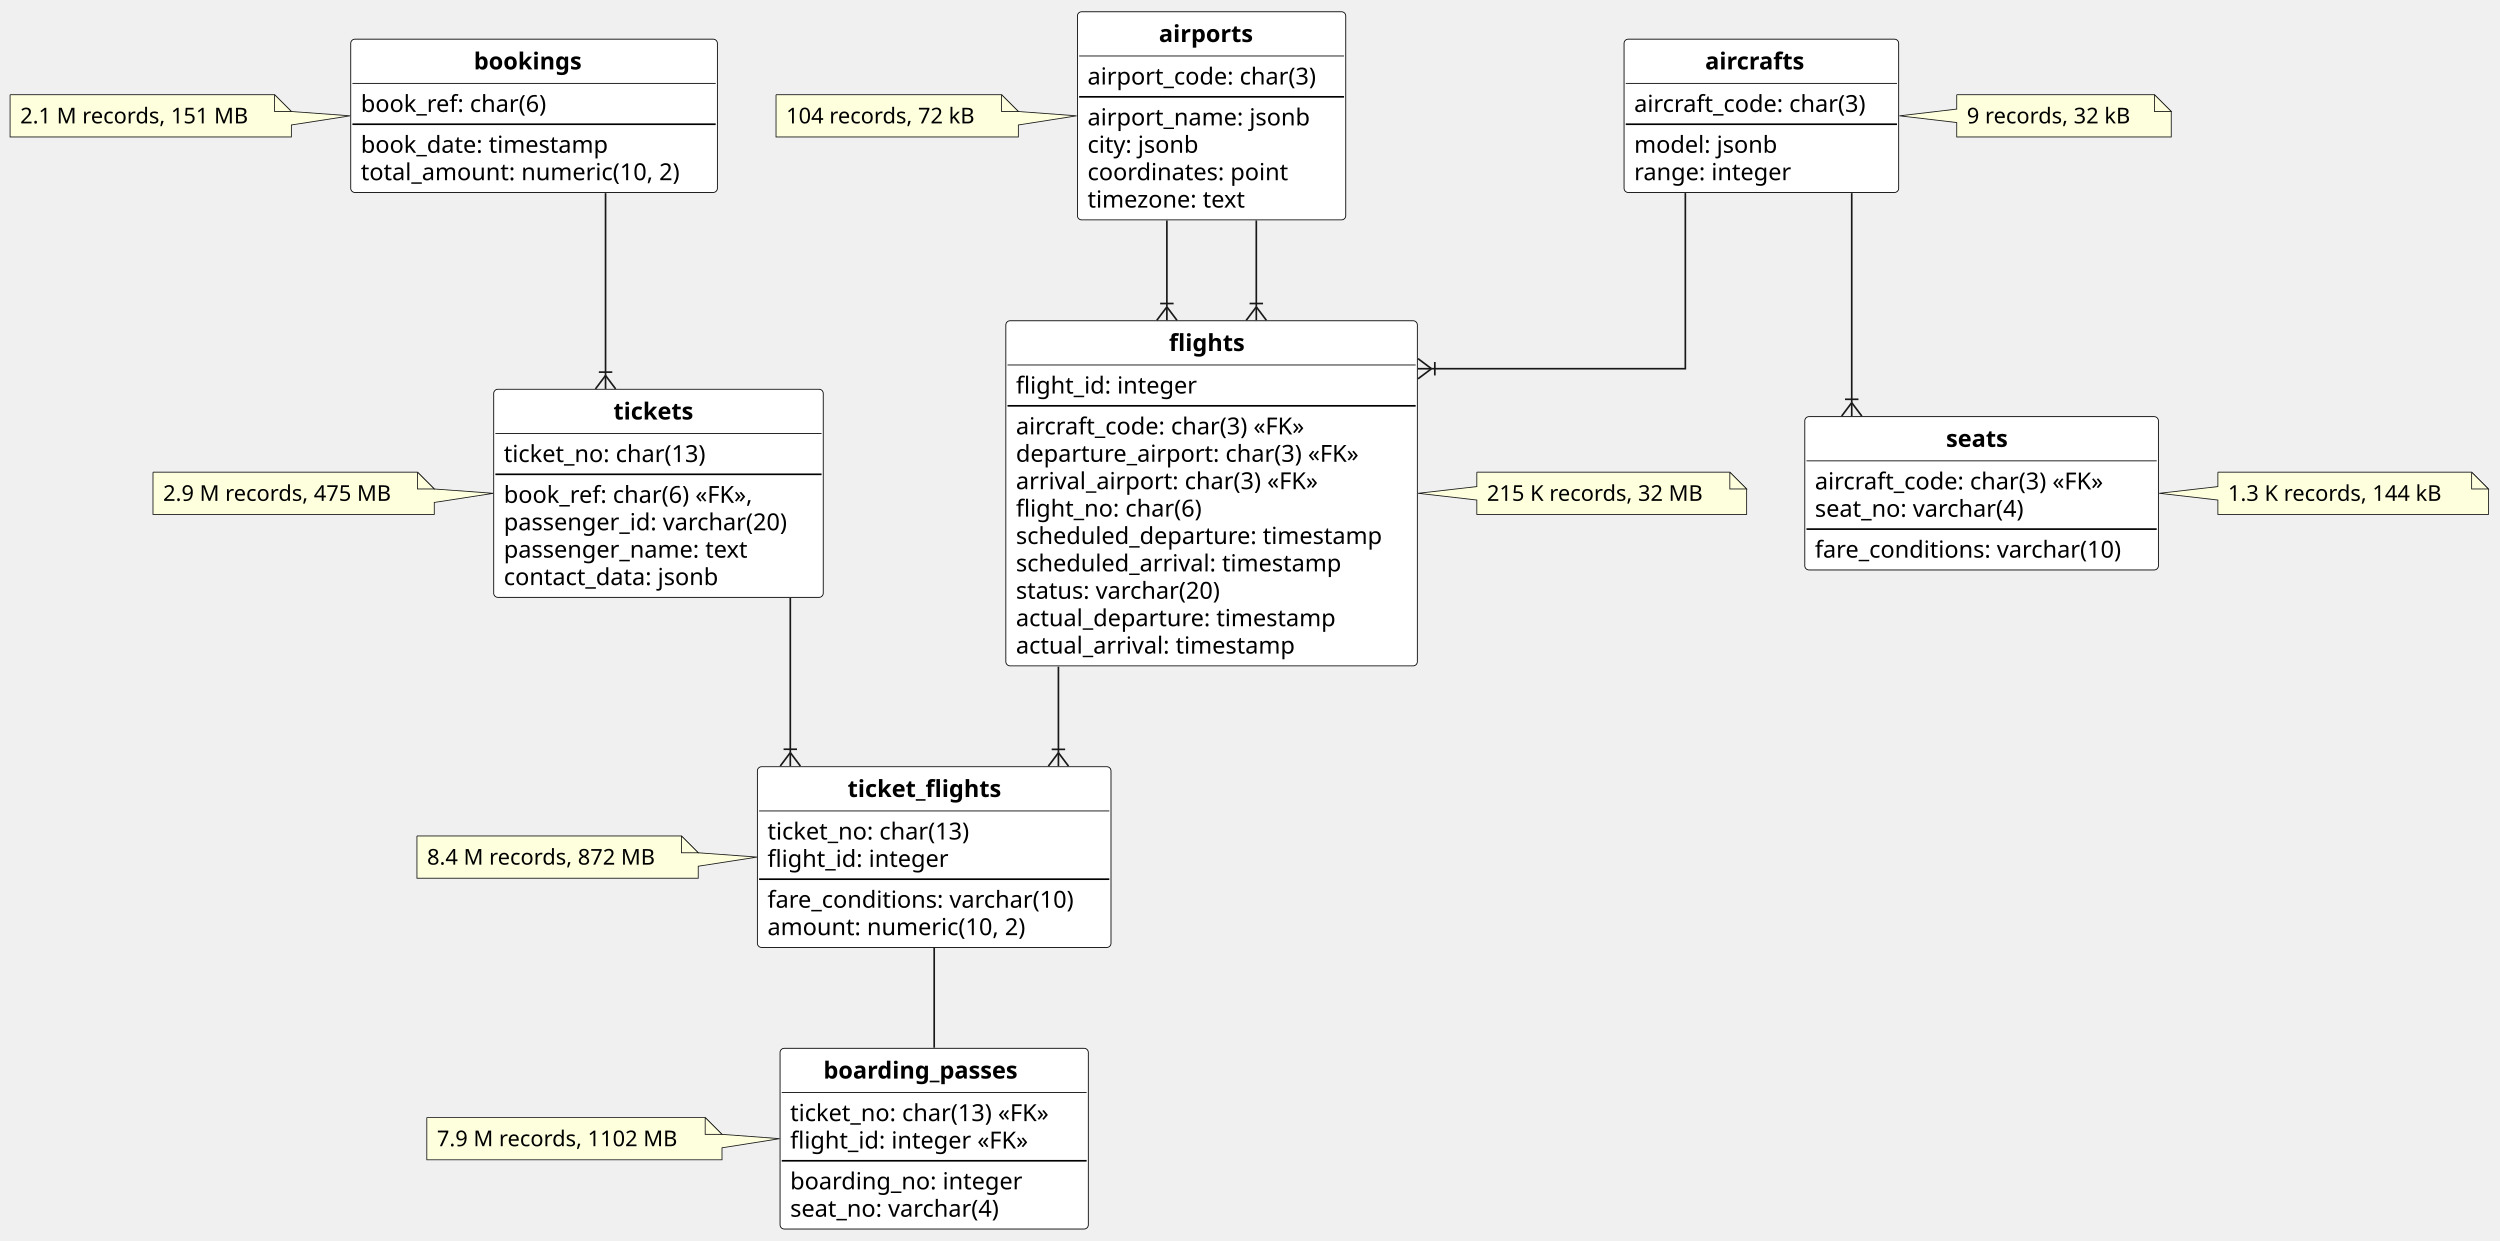
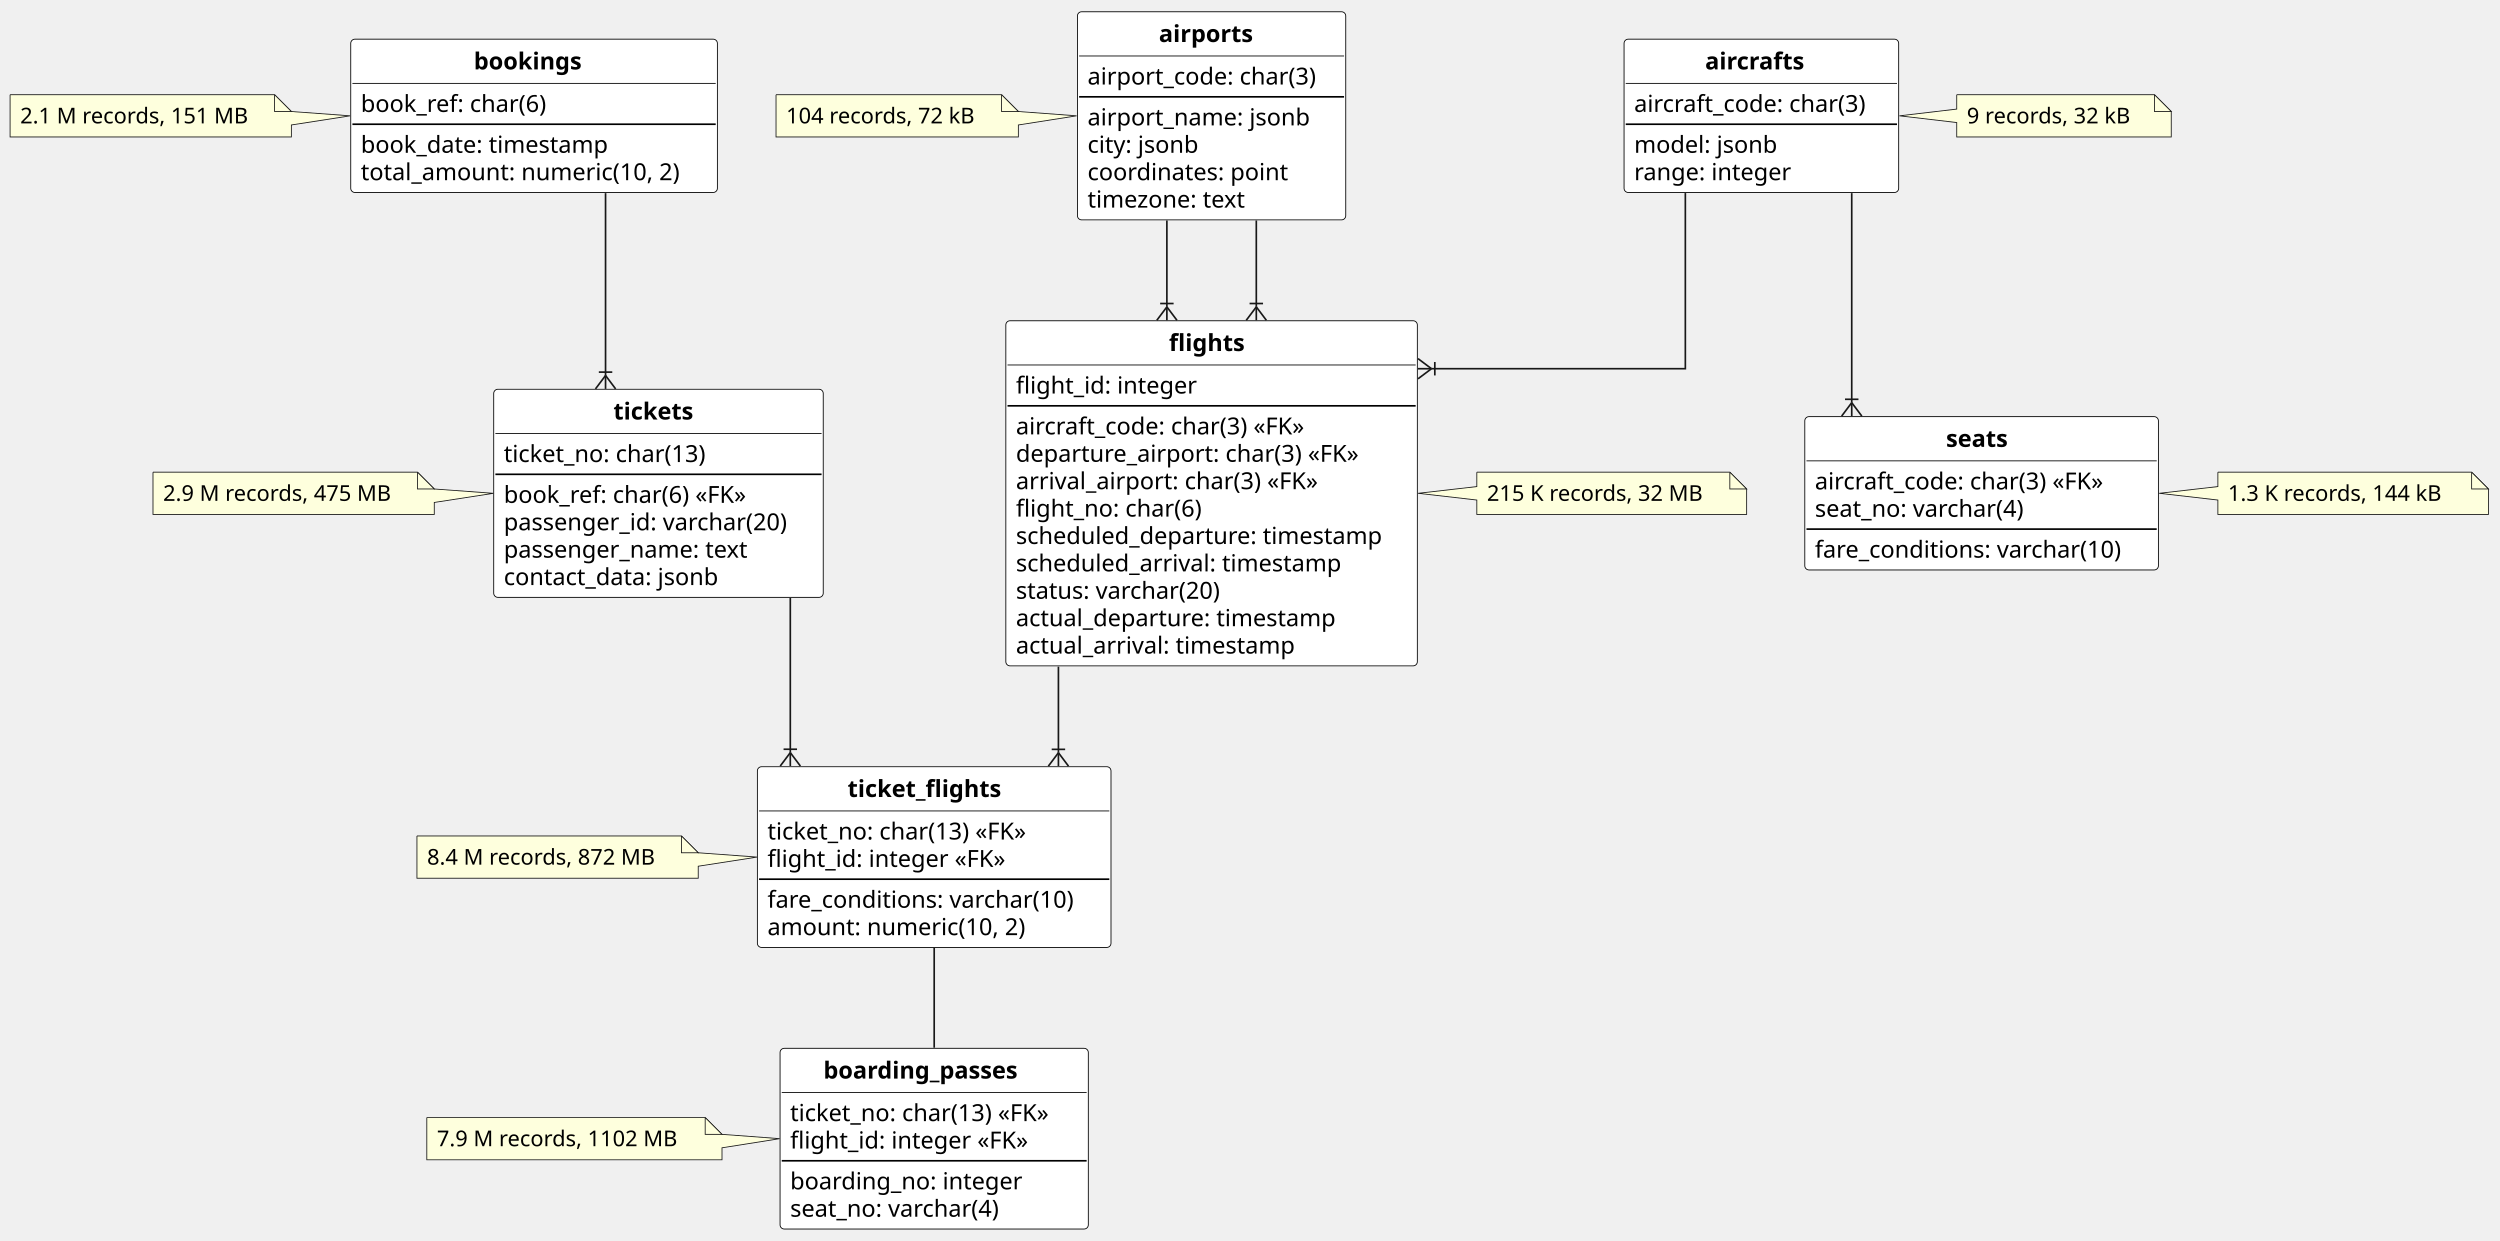
<svg xmlns="http://www.w3.org/2000/svg" contentStyleType="text/css" height="738px" preserveAspectRatio="none" style="width:1487px;height:738px;background:#FFFFFF;" version="1.1" viewBox="0 0 1487 738" width="1487px" zoomAndPan="magnify">
  <defs />
  <g>
    <g id="elem_bookings">
      <rect codeLine="12" fill="#FFFFFF" height="91.188" id="bookings" rx="2.5" ry="2.5" style="stroke:#000000;stroke-width:0.5;" width="218.083" x="208.62" y="23.3" />
      <text fill="#000000" font-family="sans-serif" font-size="14" font-weight="bold" lengthAdjust="spacing" textLength="71.689" x="281.817" y="41.295">bookings</text>
      <line style="stroke:#000000;stroke-width:0.5;" x1="209.62" x2="425.703" y1="49.597" y2="49.597" />
      <text fill="#000000" font-family="sans-serif" font-size="14" lengthAdjust="spacing" textLength="120.326" x="214.62" y="66.592">book_ref: char(6)</text>
      <line style="stroke:#000000;stroke-width:1.0;" x1="209.62" x2="425.703" y1="73.894" y2="73.894" />
      <text fill="#000000" font-family="sans-serif" font-size="14" lengthAdjust="spacing" textLength="157.377" x="214.62" y="90.889">book_date: timestamp</text>
      <text fill="#000000" font-family="sans-serif" font-size="14" lengthAdjust="spacing" textLength="206.083" x="214.62" y="107.186">total_amount: numeric(10, 2)</text>
    </g>
    <g id="elem_GMN3">
      <path d="M6,56.33 L6,81.463 A0,0 0 0 0 6,81.463 L173.314,81.463 A0,0 0 0 0 173.314,81.463 L173.314,74.33 L208.27,68.89 L173.314,66.33 L173.314,66.33 L163.314,56.33 L6,56.33 A0,0 0 0 0 6,56.33 " fill="#FEFFDD" style="stroke:#181818;stroke-width:0.5;" />
      <path d="M163.314,56.33 L163.314,66.33 L173.314,66.33 L163.314,56.33 " fill="#FEFFDD" style="stroke:#181818;stroke-width:0.5;" />
      <text fill="#000000" font-family="sans-serif" font-size="13" lengthAdjust="spacing" textLength="146.314" x="12" y="73.397">2.1 M records, 151 MB</text>
    </g>
    <g id="elem_tickets">
      <rect codeLine="20" fill="#FFFFFF" height="123.781" id="tickets" rx="2.5" ry="2.5" style="stroke:#000000;stroke-width:0.5;" width="196.003" x="293.66" y="231.53" />
      <text fill="#000000" font-family="sans-serif" font-size="14" font-weight="bold" lengthAdjust="spacing" textLength="53.621" x="364.851" y="249.525">tickets</text>
      <line style="stroke:#000000;stroke-width:0.5;" x1="294.66" x2="488.663" y1="257.827" y2="257.827" />
      <text fill="#000000" font-family="sans-serif" font-size="14" lengthAdjust="spacing" textLength="132.535" x="299.66" y="274.822">ticket_no: char(13)</text>
      <line style="stroke:#000000;stroke-width:1.0;" x1="294.66" x2="488.663" y1="282.124" y2="282.124" />
-       <text fill="#000000" font-family="sans-serif" font-size="14" lengthAdjust="spacing" textLength="163.591" x="299.66" y="299.119">book_ref: char(6) «FK»,</text>
+       <text fill="#000000" font-family="sans-serif" font-size="14" lengthAdjust="spacing" textLength="159.141" x="299.66" y="299.119">book_ref: char(6) «FK»</text>
      <text fill="#000000" font-family="sans-serif" font-size="14" lengthAdjust="spacing" textLength="184.003" x="299.66" y="315.416">passenger_id: varchar(20)</text>
      <text fill="#000000" font-family="sans-serif" font-size="14" lengthAdjust="spacing" textLength="156.543" x="299.66" y="331.713">passenger_name: text</text>
      <text fill="#000000" font-family="sans-serif" font-size="14" lengthAdjust="spacing" textLength="137.601" x="299.66" y="348.01">contact_data: jsonb</text>
    </g>
    <g id="elem_GMN7">
      <path d="M91,280.85 L91,305.983 A0,0 0 0 0 91,305.983 L258.313,305.983 A0,0 0 0 0 258.313,305.983 L258.313,298.85 L293.51,293.42 L258.313,290.85 L258.313,290.85 L248.314,280.85 L91,280.85 A0,0 0 0 0 91,280.85 " fill="#FEFFDD" style="stroke:#181818;stroke-width:0.5;" />
      <path d="M248.314,280.85 L248.314,290.85 L258.313,290.85 L248.314,280.85 " fill="#FEFFDD" style="stroke:#181818;stroke-width:0.5;" />
      <text fill="#000000" font-family="sans-serif" font-size="13" lengthAdjust="spacing" textLength="146.314" x="97" y="297.917">2.9 M records, 475 MB</text>
    </g>
    <g id="elem_ticket_flights">
      <rect codeLine="30" fill="#FFFFFF" height="107.484" id="ticket_flights" rx="2.5" ry="2.5" style="stroke:#000000;stroke-width:0.5;" width="210.331" x="450.49" y="456.05" />
      <text fill="#000000" font-family="sans-serif" font-size="14" font-weight="bold" lengthAdjust="spacing" textLength="102.99" x="504.16" y="474.045">ticket_flights</text>
      <line style="stroke:#000000;stroke-width:0.5;" x1="451.49" x2="659.821" y1="482.347" y2="482.347" />
-       <text fill="#000000" font-family="sans-serif" font-size="14" lengthAdjust="spacing" textLength="132.535" x="456.49" y="499.342">ticket_no: char(13)</text>
-       <text fill="#000000" font-family="sans-serif" font-size="14" lengthAdjust="spacing" textLength="115.022" x="456.49" y="515.639">flight_id: integer</text>
+       <text fill="#000000" font-family="sans-serif" font-size="14" lengthAdjust="spacing" textLength="171.35" x="456.49" y="499.342">ticket_no: char(13) «FK»</text>
+       <text fill="#000000" font-family="sans-serif" font-size="14" lengthAdjust="spacing" textLength="153.836" x="456.49" y="515.639">flight_id: integer «FK»</text>
      <line style="stroke:#000000;stroke-width:1.0;" x1="451.49" x2="659.821" y1="522.941" y2="522.941" />
      <text fill="#000000" font-family="sans-serif" font-size="14" lengthAdjust="spacing" textLength="198.331" x="456.49" y="539.936">fare_conditions: varchar(10)</text>
      <text fill="#000000" font-family="sans-serif" font-size="14" lengthAdjust="spacing" textLength="167.07" x="456.49" y="556.233">amount: numeric(10, 2)</text>
    </g>
    <g id="elem_GMN11">
      <path d="M248,497.23 L248,522.363 A0,0 0 0 0 248,522.363 L415.313,522.363 A0,0 0 0 0 415.313,522.363 L415.313,515.23 L450.31,509.79 L415.313,507.23 L415.313,507.23 L405.313,497.23 L248,497.23 A0,0 0 0 0 248,497.23 " fill="#FEFFDD" style="stroke:#181818;stroke-width:0.5;" />
      <path d="M405.313,497.23 L405.313,507.23 L415.313,507.23 L405.313,497.23 " fill="#FEFFDD" style="stroke:#181818;stroke-width:0.5;" />
      <text fill="#000000" font-family="sans-serif" font-size="13" lengthAdjust="spacing" textLength="146.314" x="254" y="514.297">8.4 M records, 872 MB</text>
    </g>
    <g id="elem_flights">
      <rect codeLine="39" fill="#FFFFFF" height="205.266" id="flights" rx="2.5" ry="2.5" style="stroke:#000000;stroke-width:0.5;" width="244.764" x="598.27" y="190.79" />
      <text fill="#000000" font-family="sans-serif" font-size="14" font-weight="bold" lengthAdjust="spacing" textLength="50.702" x="695.301" y="208.785">flights</text>
      <line style="stroke:#000000;stroke-width:0.5;" x1="599.27" x2="842.034" y1="217.087" y2="217.087" />
      <text fill="#000000" font-family="sans-serif" font-size="14" lengthAdjust="spacing" textLength="115.022" x="604.27" y="234.082">flight_id: integer</text>
      <line style="stroke:#000000;stroke-width:1.0;" x1="599.27" x2="842.034" y1="241.384" y2="241.384" />
      <text fill="#000000" font-family="sans-serif" font-size="14" lengthAdjust="spacing" textLength="190.155" x="604.27" y="258.379">aircraft_code: char(3) «FK»</text>
      <text fill="#000000" font-family="sans-serif" font-size="14" lengthAdjust="spacing" textLength="222.093" x="604.27" y="274.676">departure_airport: char(3) «FK»</text>
      <text fill="#000000" font-family="sans-serif" font-size="14" lengthAdjust="spacing" textLength="197.374" x="604.27" y="290.973">arrival_airport: char(3) «FK»</text>
      <text fill="#000000" font-family="sans-serif" font-size="14" lengthAdjust="spacing" textLength="120.299" x="604.27" y="307.269">flight_no: char(6)</text>
      <text fill="#000000" font-family="sans-serif" font-size="14" lengthAdjust="spacing" textLength="232.764" x="604.27" y="323.566">scheduled_departure: timestamp</text>
      <text fill="#000000" font-family="sans-serif" font-size="14" lengthAdjust="spacing" textLength="208.045" x="604.27" y="339.863">scheduled_arrival: timestamp</text>
      <text fill="#000000" font-family="sans-serif" font-size="14" lengthAdjust="spacing" textLength="134.449" x="604.27" y="356.16">status: varchar(20)</text>
      <text fill="#000000" font-family="sans-serif" font-size="14" lengthAdjust="spacing" textLength="204.244" x="604.27" y="372.457">actual_departure: timestamp</text>
      <text fill="#000000" font-family="sans-serif" font-size="14" lengthAdjust="spacing" textLength="179.525" x="604.27" y="388.754">actual_arrival: timestamp</text>
    </g>
    <g id="elem_GMN15">
      <path d="M878.41,280.85 L878.41,289.42 L843.49,293.42 L878.41,297.42 L878.41,305.983 A0,0 0 0 0 878.41,305.983 L1038.9,305.983 A0,0 0 0 0 1038.9,305.983 L1038.9,290.85 L1028.9,280.85 L878.41,280.85 A0,0 0 0 0 878.41,280.85 " fill="#FEFFDD" style="stroke:#181818;stroke-width:0.5;" />
      <path d="M1028.9,280.85 L1028.9,290.85 L1038.9,290.85 L1028.9,280.85 " fill="#FEFFDD" style="stroke:#181818;stroke-width:0.5;" />
      <text fill="#000000" font-family="sans-serif" font-size="13" lengthAdjust="spacing" textLength="139.49" x="884.41" y="297.917">215 K records, 32 MB</text>
    </g>
    <g id="elem_airports">
      <rect codeLine="54" fill="#FFFFFF" height="123.781" id="airports" rx="2.5" ry="2.5" style="stroke:#000000;stroke-width:0.5;" width="159.588" x="640.86" y="7" />
      <text fill="#000000" font-family="sans-serif" font-size="14" font-weight="bold" lengthAdjust="spacing" textLength="62.72" x="689.294" y="24.995">airports</text>
      <line style="stroke:#000000;stroke-width:0.5;" x1="641.86" x2="799.448" y1="33.297" y2="33.297" />
      <text fill="#000000" font-family="sans-serif" font-size="14" lengthAdjust="spacing" textLength="147.588" x="646.86" y="50.292">airport_code: char(3)</text>
      <line style="stroke:#000000;stroke-width:1.0;" x1="641.86" x2="799.448" y1="57.594" y2="57.594" />
      <text fill="#000000" font-family="sans-serif" font-size="14" lengthAdjust="spacing" textLength="140.301" x="646.86" y="74.589">airport_name: jsonb</text>
      <text fill="#000000" font-family="sans-serif" font-size="14" lengthAdjust="spacing" textLength="72.037" x="646.86" y="90.886">city: jsonb</text>
      <text fill="#000000" font-family="sans-serif" font-size="14" lengthAdjust="spacing" textLength="127.08" x="646.86" y="107.183">coordinates: point</text>
      <text fill="#000000" font-family="sans-serif" font-size="14" lengthAdjust="spacing" textLength="102.074" x="646.86" y="123.48">timezone: text</text>
    </g>
    <g id="elem_GMN19">
      <path d="M461.58,56.33 L461.58,81.463 A0,0 0 0 0 461.58,81.463 L605.725,81.463 A0,0 0 0 0 605.725,81.463 L605.725,74.33 L640.37,68.89 L605.725,66.33 L605.725,66.33 L595.725,56.33 L461.58,56.33 A0,0 0 0 0 461.58,56.33 " fill="#FEFFDD" style="stroke:#181818;stroke-width:0.5;" />
      <path d="M595.725,56.33 L595.725,66.33 L605.725,66.33 L595.725,56.33 " fill="#FEFFDD" style="stroke:#181818;stroke-width:0.5;" />
      <text fill="#000000" font-family="sans-serif" font-size="13" lengthAdjust="spacing" textLength="123.144" x="467.58" y="73.397">104 records, 72 kB</text>
    </g>
    <g id="elem_boarding_passes">
      <rect codeLine="65" fill="#FFFFFF" height="107.484" id="boarding_passes" rx="2.5" ry="2.5" style="stroke:#000000;stroke-width:0.5;" width="183.35" x="463.98" y="623.54" />
      <text fill="#000000" font-family="sans-serif" font-size="14" font-weight="bold" lengthAdjust="spacing" textLength="131.763" x="489.774" y="641.535">boarding_passes</text>
      <line style="stroke:#000000;stroke-width:0.5;" x1="464.98" x2="646.33" y1="649.837" y2="649.837" />
      <text fill="#000000" font-family="sans-serif" font-size="14" lengthAdjust="spacing" textLength="171.35" x="469.98" y="666.832">ticket_no: char(13) «FK»</text>
      <text fill="#000000" font-family="sans-serif" font-size="14" lengthAdjust="spacing" textLength="153.836" x="469.98" y="683.129">flight_id: integer «FK»</text>
      <line style="stroke:#000000;stroke-width:1.0;" x1="464.98" x2="646.33" y1="690.431" y2="690.431" />
      <text fill="#000000" font-family="sans-serif" font-size="14" lengthAdjust="spacing" textLength="146.05" x="469.98" y="707.426">boarding_no: integer</text>
      <text fill="#000000" font-family="sans-serif" font-size="14" lengthAdjust="spacing" textLength="136.938" x="469.98" y="723.723">seat_no: varchar(4)</text>
    </g>
    <g id="elem_GMN23">
      <path d="M253.86,664.71 L253.86,689.843 A0,0 0 0 0 253.86,689.843 L429.445,689.843 A0,0 0 0 0 429.445,689.843 L429.445,682.71 L463.77,677.28 L429.445,674.71 L429.445,674.71 L419.445,664.71 L253.86,664.71 A0,0 0 0 0 253.86,664.71 " fill="#FEFFDD" style="stroke:#181818;stroke-width:0.5;" />
      <path d="M419.445,664.71 L419.445,674.71 L429.445,674.71 L419.445,664.71 " fill="#FEFFDD" style="stroke:#181818;stroke-width:0.5;" />
      <text fill="#000000" font-family="sans-serif" font-size="13" lengthAdjust="spacing" textLength="154.584" x="259.86" y="681.777">7.9 M records, 1102 MB</text>
    </g>
    <g id="elem_aircrafts">
      <rect codeLine="74" fill="#FFFFFF" height="91.188" id="aircrafts" rx="2.5" ry="2.5" style="stroke:#000000;stroke-width:0.5;" width="163.341" x="965.99" y="23.3" />
      <text fill="#000000" font-family="sans-serif" font-size="14" font-weight="bold" lengthAdjust="spacing" textLength="66.917" x="1014.202" y="41.295">aircrafts</text>
      <line style="stroke:#000000;stroke-width:0.5;" x1="966.99" x2="1128.331" y1="49.597" y2="49.597" />
      <text fill="#000000" font-family="sans-serif" font-size="14" lengthAdjust="spacing" textLength="151.341" x="971.99" y="66.592">aircraft_code: char(3)</text>
      <line style="stroke:#000000;stroke-width:1.0;" x1="966.99" x2="1128.331" y1="73.894" y2="73.894" />
      <text fill="#000000" font-family="sans-serif" font-size="14" lengthAdjust="spacing" textLength="90.269" x="971.99" y="90.889">model: jsonb</text>
      <text fill="#000000" font-family="sans-serif" font-size="14" lengthAdjust="spacing" textLength="99.996" x="971.99" y="107.186">range: integer</text>
    </g>
    <g id="elem_GMN27">
      <path d="M1163.86,56.33 L1163.86,64.89 L1129.76,68.89 L1163.86,72.89 L1163.86,81.463 A0,0 0 0 0 1163.86,81.463 L1291.463,81.463 A0,0 0 0 0 1291.463,81.463 L1291.463,66.33 L1281.463,56.33 L1163.86,56.33 A0,0 0 0 0 1163.86,56.33 " fill="#FEFFDD" style="stroke:#181818;stroke-width:0.5;" />
      <path d="M1281.463,56.33 L1281.463,66.33 L1291.463,66.33 L1281.463,56.33 " fill="#FEFFDD" style="stroke:#181818;stroke-width:0.5;" />
      <text fill="#000000" font-family="sans-serif" font-size="13" lengthAdjust="spacing" textLength="106.603" x="1169.86" y="73.397">9 records, 32 kB</text>
    </g>
    <g id="elem_seats">
      <rect codeLine="82" fill="#FFFFFF" height="91.188" id="seats" rx="2.5" ry="2.5" style="stroke:#000000;stroke-width:0.5;" width="210.331" x="1073.49" y="247.82" />
      <text fill="#000000" font-family="sans-serif" font-size="14" font-weight="bold" lengthAdjust="spacing" textLength="42.301" x="1157.505" y="265.815">seats</text>
      <line style="stroke:#000000;stroke-width:0.5;" x1="1074.49" x2="1282.821" y1="274.117" y2="274.117" />
      <text fill="#000000" font-family="sans-serif" font-size="14" lengthAdjust="spacing" textLength="190.155" x="1079.49" y="291.112">aircraft_code: char(3) «FK»</text>
      <text fill="#000000" font-family="sans-serif" font-size="14" lengthAdjust="spacing" textLength="136.938" x="1079.49" y="307.409">seat_no: varchar(4)</text>
      <line style="stroke:#000000;stroke-width:1.0;" x1="1074.49" x2="1282.821" y1="314.711" y2="314.711" />
      <text fill="#000000" font-family="sans-serif" font-size="14" lengthAdjust="spacing" textLength="198.331" x="1079.49" y="331.706">fare_conditions: varchar(10)</text>
    </g>
    <g id="elem_GMN31">
      <path d="M1319.19,280.85 L1319.19,289.42 L1284.3,293.42 L1319.19,297.42 L1319.19,305.983 A0,0 0 0 0 1319.19,305.983 L1480.124,305.983 A0,0 0 0 0 1480.124,305.983 L1480.124,290.85 L1470.124,280.85 L1319.19,280.85 A0,0 0 0 0 1319.19,280.85 " fill="#FEFFDD" style="stroke:#181818;stroke-width:0.5;" />
      <path d="M1470.124,280.85 L1470.124,290.85 L1480.124,290.85 L1470.124,280.85 " fill="#FEFFDD" style="stroke:#181818;stroke-width:0.5;" />
      <text fill="#000000" font-family="sans-serif" font-size="13" lengthAdjust="spacing" textLength="139.934" x="1325.19" y="297.917">1.3 K records, 144 kB</text>
    </g>
    <g id="link_bookings_tickets">
      <path codeLine="90" d="M360.18,114.87 C360.18,148.49 360.18,186.45 360.18,223.33 " fill="none" id="bookings-to-tickets" style="stroke:#181818;stroke-width:1.0;" />
      <line style="stroke:#181818;stroke-width:1.0;" x1="360.18" x2="366.18" y1="223.33" y2="231.33" />
      <line style="stroke:#181818;stroke-width:1.0;" x1="360.18" x2="354.18" y1="223.33" y2="231.33" />
      <line style="stroke:#181818;stroke-width:1.0;" x1="360.18" x2="360.18" y1="223.33" y2="231.33" />
      <line style="stroke:#181818;stroke-width:1.0;" x1="364.18" x2="356.18" y1="221.33" y2="221.33" />
    </g>
    <g id="link_tickets_ticket_flights">
      <path codeLine="91" d="M470.07,355.71 C470.07,387.3 470.07,417.29 470.07,447.65 " fill="none" id="tickets-to-ticket_flights" style="stroke:#181818;stroke-width:1.0;" />
      <line style="stroke:#181818;stroke-width:1.0;" x1="470.07" x2="476.07" y1="447.65" y2="455.65" />
      <line style="stroke:#181818;stroke-width:1.0;" x1="470.07" x2="464.07" y1="447.65" y2="455.65" />
      <line style="stroke:#181818;stroke-width:1.0;" x1="470.07" x2="470.07" y1="447.65" y2="455.65" />
      <line style="stroke:#181818;stroke-width:1.0;" x1="474.07" x2="466.07" y1="445.65" y2="445.65" />
    </g>
    <g id="link_ticket_flights_boarding_passes">
      <path codeLine="92" d="M555.66,563.71 C555.66,582.74 555.66,604.13 555.66,623.18 " fill="none" id="ticket_flights-boarding_passes" style="stroke:#181818;stroke-width:1.0;" />
    </g>
    <g id="link_flights_ticket_flights">
      <path codeLine="93" d="M629.55,396.54 C629.55,417 629.55,429.71 629.55,447.72 " fill="none" id="flights-to-ticket_flights" style="stroke:#181818;stroke-width:1.0;" />
      <line style="stroke:#181818;stroke-width:1.0;" x1="629.55" x2="635.55" y1="447.72" y2="455.72" />
      <line style="stroke:#181818;stroke-width:1.0;" x1="629.55" x2="623.55" y1="447.72" y2="455.72" />
      <line style="stroke:#181818;stroke-width:1.0;" x1="629.55" x2="629.55" y1="447.72" y2="455.72" />
      <line style="stroke:#181818;stroke-width:1.0;" x1="633.55" x2="625.55" y1="445.72" y2="445.72" />
    </g>
    <g id="link_airports_flights">
      <path codeLine="94" d="M694.06,131.14 C694.06,149.57 694.06,162.26 694.06,182.53 " fill="none" id="airports-to-flights" style="stroke:#181818;stroke-width:1.0;" />
      <line style="stroke:#181818;stroke-width:1.0;" x1="694.06" x2="700.06" y1="182.53" y2="190.53" />
      <line style="stroke:#181818;stroke-width:1.0;" x1="694.06" x2="688.06" y1="182.53" y2="190.53" />
      <line style="stroke:#181818;stroke-width:1.0;" x1="694.06" x2="694.06" y1="182.53" y2="190.53" />
      <line style="stroke:#181818;stroke-width:1.0;" x1="698.06" x2="690.06" y1="180.53" y2="180.53" />
    </g>
    <g id="link_airports_flights">
      <path codeLine="95" d="M747.25,131.14 C747.25,149.57 747.25,162.26 747.25,182.53 " fill="none" id="airports-to-flights-1" style="stroke:#181818;stroke-width:1.0;" />
      <line style="stroke:#181818;stroke-width:1.0;" x1="747.25" x2="753.25" y1="182.53" y2="190.53" />
      <line style="stroke:#181818;stroke-width:1.0;" x1="747.25" x2="741.25" y1="182.53" y2="190.53" />
      <line style="stroke:#181818;stroke-width:1.0;" x1="747.25" x2="747.25" y1="182.53" y2="190.53" />
      <line style="stroke:#181818;stroke-width:1.0;" x1="751.25" x2="743.25" y1="180.53" y2="180.53" />
    </g>
    <g id="link_aircrafts_flights">
      <path codeLine="96" d="M1002.44,114.84 C1002.44,159.07 1002.44,219.31 1002.44,219.31 C1002.44,219.31 927.37,219.31 851.43,219.31 " fill="none" id="aircrafts-to-flights" style="stroke:#181818;stroke-width:1.0;" />
      <line style="stroke:#181818;stroke-width:1.0;" x1="851.43" x2="843.43" y1="219.31" y2="225.31" />
      <line style="stroke:#181818;stroke-width:1.0;" x1="851.43" x2="843.43" y1="219.31" y2="213.31" />
      <line style="stroke:#181818;stroke-width:1.0;" x1="851.43" x2="843.43" y1="219.31" y2="219.31" />
      <line style="stroke:#181818;stroke-width:1.0;" x1="853.43" x2="853.43" y1="223.31" y2="215.31" />
    </g>
    <g id="link_aircrafts_seats">
      <path codeLine="97" d="M1101.41,114.87 C1101.41,153.62 1101.41,200.77 1101.41,239.5 " fill="none" id="aircrafts-to-seats" style="stroke:#181818;stroke-width:1.0;" />
      <line style="stroke:#181818;stroke-width:1.0;" x1="1101.41" x2="1107.41" y1="239.5" y2="247.5" />
      <line style="stroke:#181818;stroke-width:1.0;" x1="1101.41" x2="1095.41" y1="239.5" y2="247.5" />
      <line style="stroke:#181818;stroke-width:1.0;" x1="1101.41" x2="1101.41" y1="239.5" y2="247.5" />
      <line style="stroke:#181818;stroke-width:1.0;" x1="1105.41" x2="1097.41" y1="237.5" y2="237.5" />
    </g>
  </g>
</svg>
